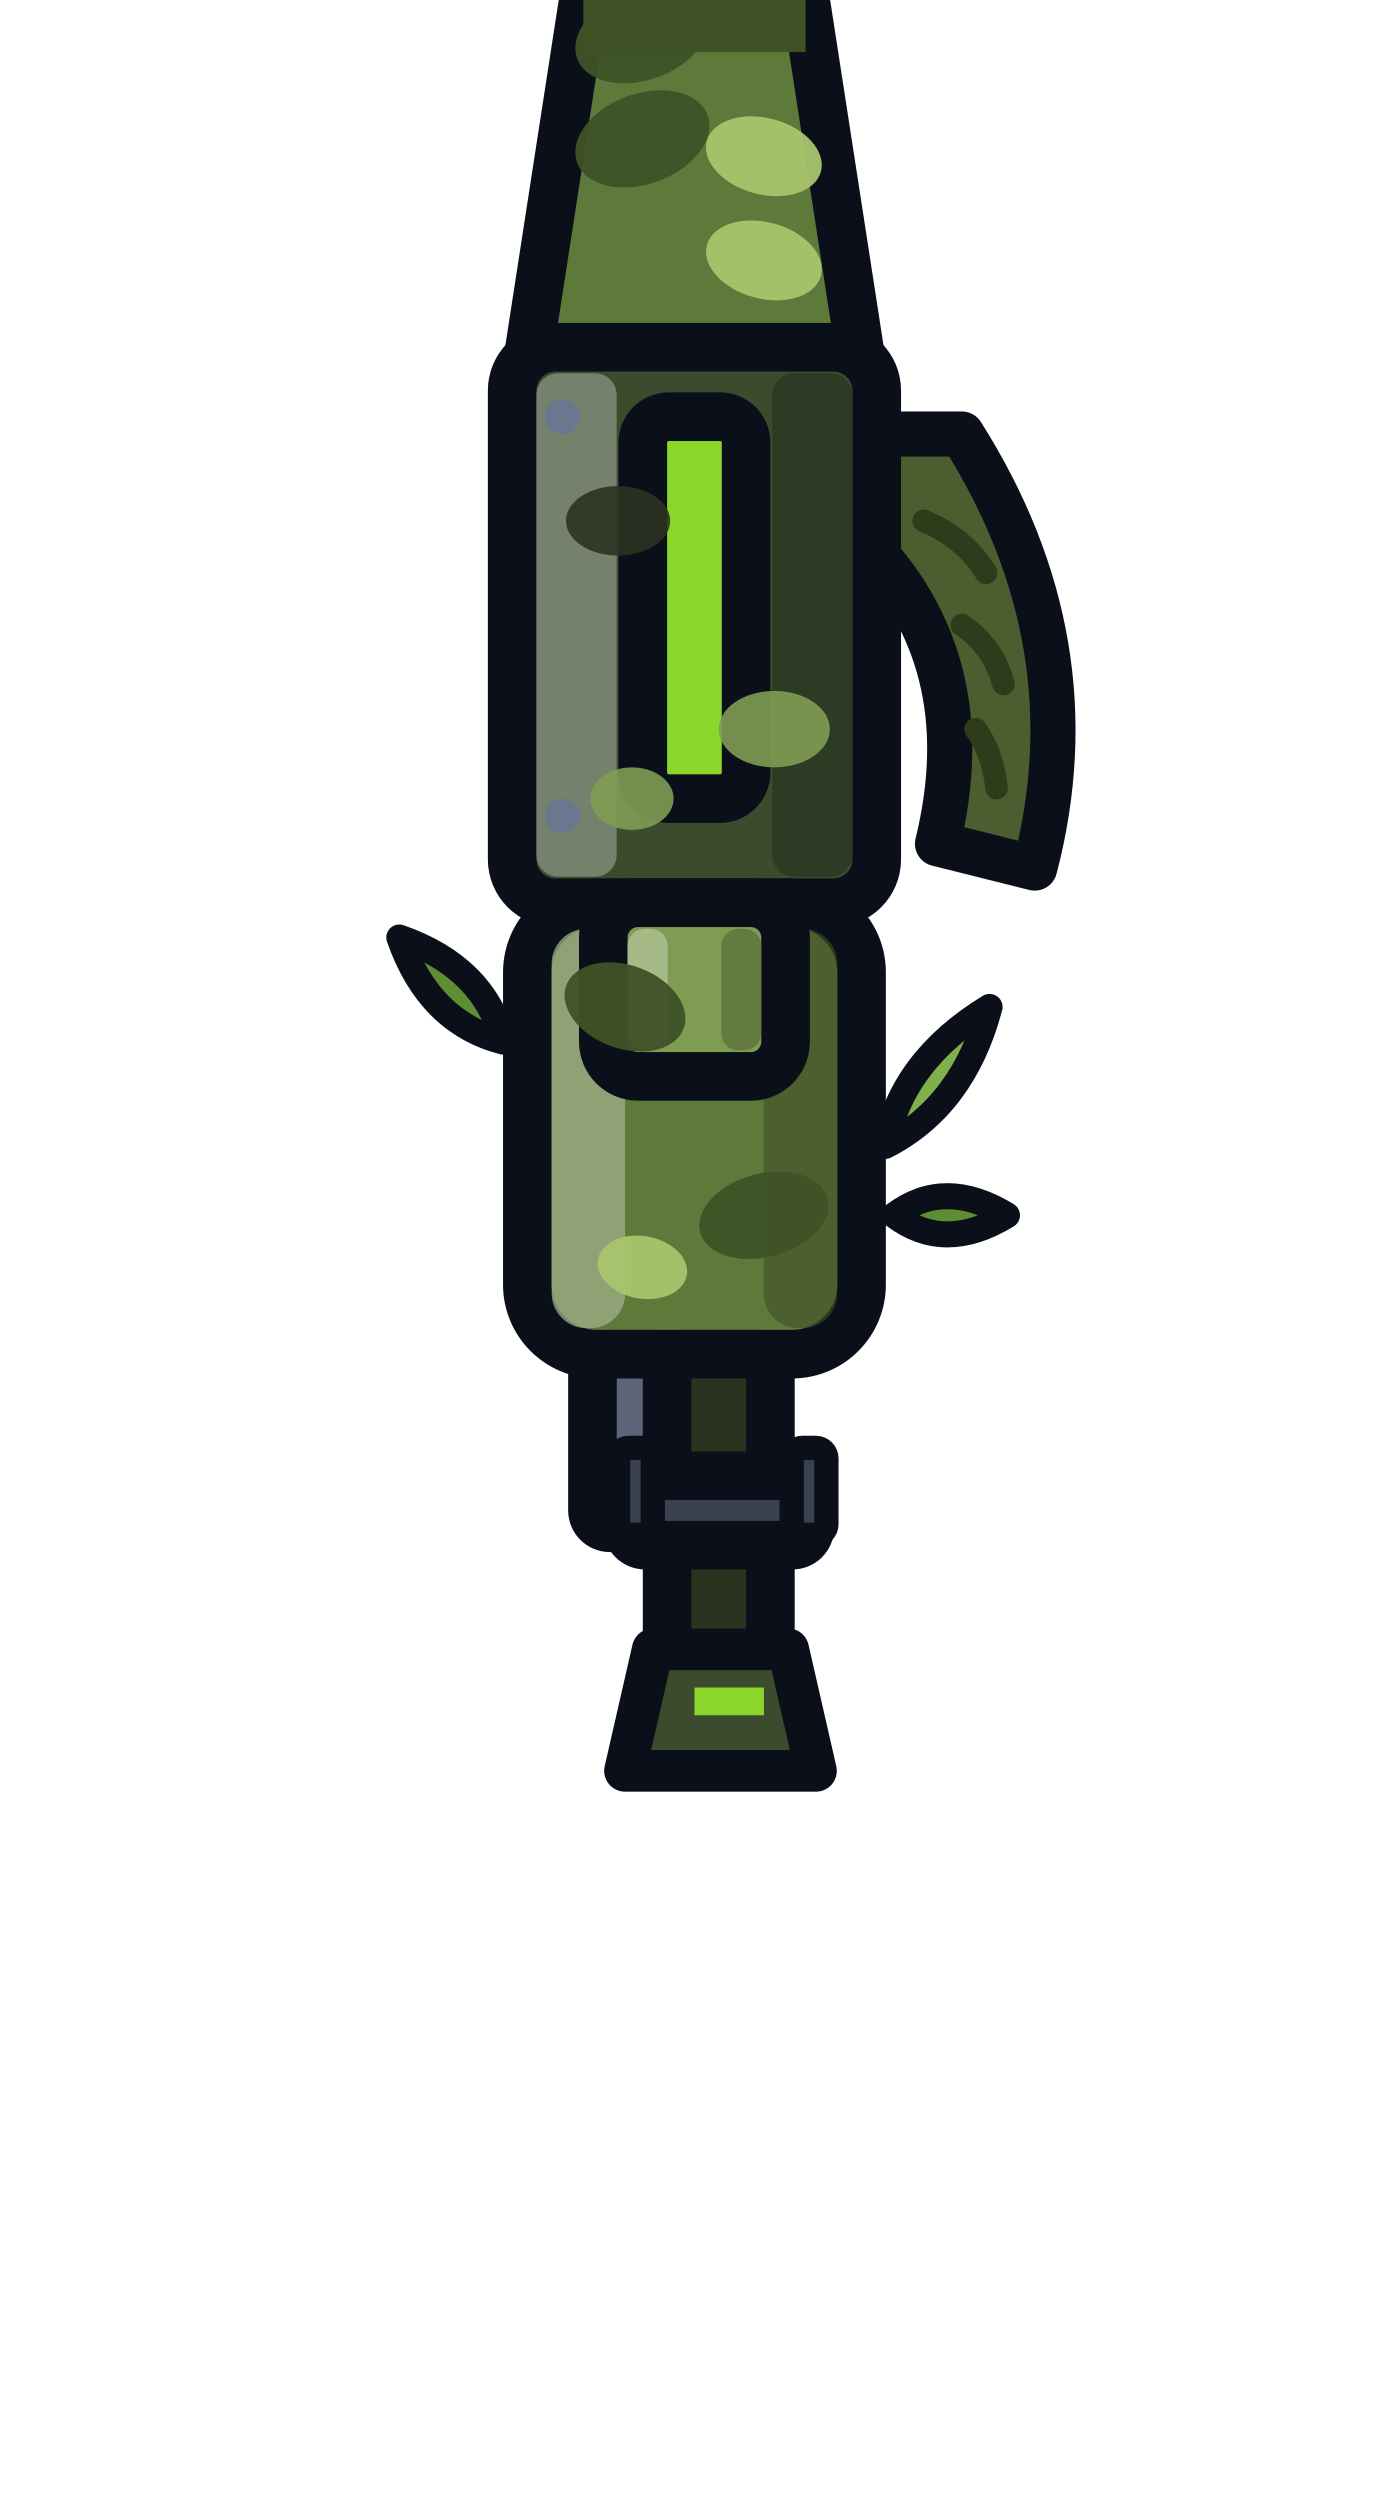
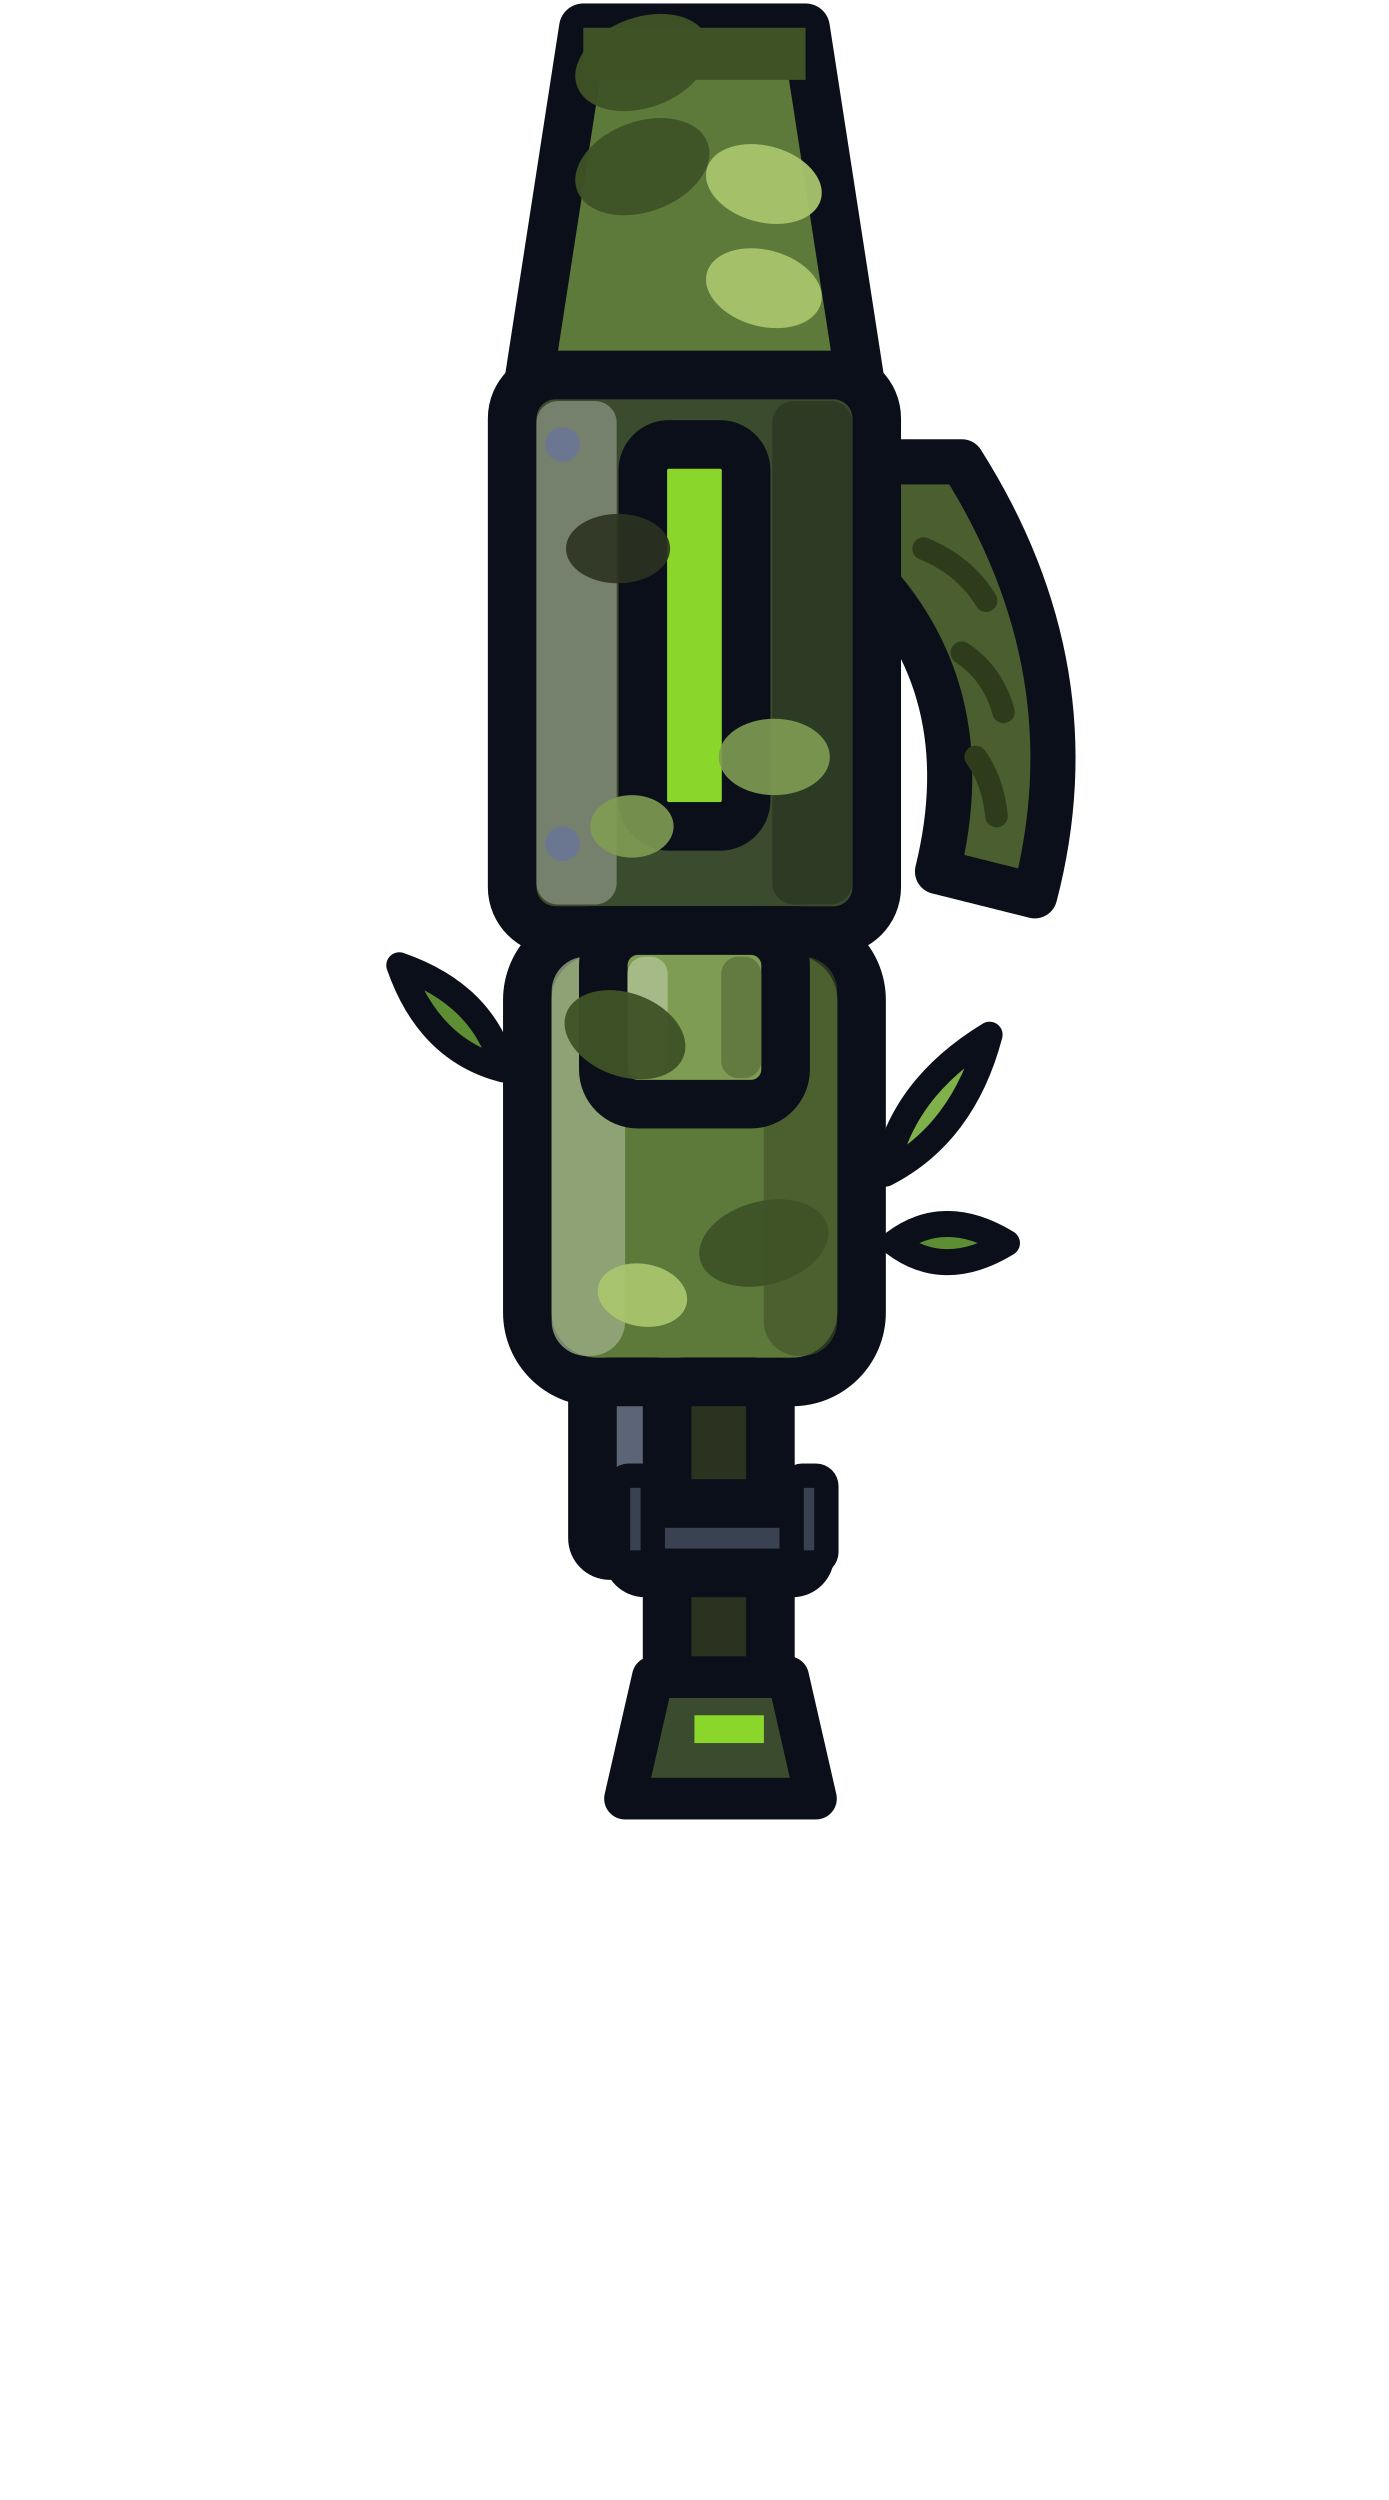
<svg xmlns="http://www.w3.org/2000/svg" viewBox="-40 0 80 144" width="320" height="576">
-   <path d="M9.6 25 L15.4 25 Q23 37 19.6 50 L14 48.6 Q16.6 38 9.6 31 Z" fill="#4A5E2F" stroke="#0B0F1A" stroke-width="2.6" stroke-linejoin="round" />
-   <g stroke="#2E3C1C" stroke-width="1.3" stroke-linecap="round" fill="none">
-     <path d="M13.2 30 q2.4 1 3.6 3" />
-     <path d="M15.4 36 q1.8 1.2 2.4 3.4" />
-     <path d="M16.2 42 q1 1.4 1.2 3.4" />
+   <g transform="translate(0 1.6)">
+     <path d="M9.6 25 L15.4 25 Q23 37 19.6 50 L14 48.6 Q16.6 38 9.6 31 Z" fill="#4A5E2F" stroke="#0B0F1A" stroke-width="2.6" stroke-linejoin="round" />
+     <g stroke="#2E3C1C" stroke-width="1.3" stroke-linecap="round" fill="none">
+       <path d="M13.2 30 q2.4 1 3.6 3" />
+       <path d="M15.4 36 q1.8 1.2 2.4 3.4" />
+       <path d="M16.2 42 q1 1.4 1.2 3.4" />
+     </g>
+     <polygon points="-6.4,0 6.4,0 9.8,22 -9.8,22" fill="#5E7A3A" stroke="#0B0F1A" stroke-width="2.8" stroke-linejoin="round" />
+     <rect x="-6.4" y="0" width="12.8" height="3" fill="#3E5226" />
+     <g transform="translate(0 -6)" opacity=".95">
+       <ellipse cx="-3" cy="8" rx="4" ry="2.6" transform="rotate(-20 -3 8)" fill="#3E5226" />
+       <ellipse cx="4" cy="15" rx="3.4" ry="2.2" transform="rotate(15 4 15)" fill="#A8C46C" />
+       <ellipse cx="-4" cy="58" rx="3.6" ry="2.4" transform="rotate(20 -4 58)" fill="#3E5226" />
+       <ellipse cx="4" cy="70" rx="3.8" ry="2.4" transform="rotate(-15 4 70)" fill="#3E5226" />
+       <ellipse cx="-3" cy="73" rx="2.6" ry="1.8" transform="rotate(10 -3 73)" fill="#A8C46C" />
+     </g>
+     <rect x="-10.5" y="20" width="21" height="32" rx="2.5" fill="#3A4B2E" stroke="#0B0F1A" stroke-width="2.8" stroke-linejoin="round" />
+     <rect x="-9.1" y="21.5" width="4.62" height="29" rx="1.25" fill="#899382" opacity=".75" />
+     <rect x="4.48" y="21.5" width="4.62" height="29" rx="1.25" fill="#26311e" opacity=".6" />
+     <rect x="-2.975" y="24" width="5.95" height="22" rx="1.5" fill="#8BD62A" stroke="#0B0F1A" stroke-width="2.8" stroke-linejoin="round" />
+     <g fill="#6B7690">
+       <circle cx="-7.6" cy="24" r="1" />
+       <circle cx="-7.6" cy="47" r="1" />
+     </g>
+     <g opacity=".9">
+       <ellipse cx="-4.4" cy="30" rx="3" ry="2" fill="#2B3320" />
+       <ellipse cx="4.6" cy="42" rx="3.2" ry="2.2" fill="#7E9C52" />
+       <ellipse cx="-3.6" cy="46" rx="2.4" ry="1.8" fill="#7E9C52" />
+     </g>
+     <rect x="-9.625" y="52" width="19.25" height="26" rx="4" fill="#5E7A3A" stroke="#0B0F1A" stroke-width="2.8" stroke-linejoin="round" />
+     <rect x="-8.225" y="53.5" width="4.235" height="23" rx="2" fill="#9eaf89" opacity=".75" />
+     <rect x="3.99" y="53.5" width="4.235" height="23" rx="2" fill="#3d4f26" opacity=".6" />
+     <rect x="-5.25" y="52" width="10.5" height="10" rx="2" fill="#7E9C52" stroke="#0B0F1A" stroke-width="2.8" stroke-linejoin="round" />
+     <rect x="-3.85" y="53.5" width="2.31" height="7" rx="1" fill="#b2c497" opacity=".75" />
+     <rect x="1.54" y="53.5" width="2.31" height="7" rx="1" fill="#526535" opacity=".6" />
+     <g opacity=".95">
+       <ellipse cx="-3" cy="8" rx="4" ry="2.6" transform="rotate(-20 -3 8)" fill="#3E5226" />
+       <ellipse cx="4" cy="15" rx="3.4" ry="2.2" transform="rotate(15 4 15)" fill="#A8C46C" />
+       <ellipse cx="-4" cy="58" rx="3.6" ry="2.4" transform="rotate(20 -4 58)" fill="#3E5226" />
+       <ellipse cx="4" cy="70" rx="3.8" ry="2.4" transform="rotate(-15 4 70)" fill="#3E5226" />
+       <ellipse cx="-3" cy="73" rx="2.6" ry="1.8" transform="rotate(10 -3 73)" fill="#A8C46C" />
+     </g>
+     <rect x="-5.875" y="78" width="4.55" height="10" rx="1" fill="#5B6577" stroke="#0B0F1A" stroke-width="2.8" stroke-linejoin="round" />
+     <rect x="-1.575" y="78" width="5.95" height="18" rx="1" fill="#2B3320" stroke="#0B0F1A" stroke-width="2.8" stroke-linejoin="round" />
+     <rect x="-3.85" y="85" width="10.5" height="4" rx="1" fill="#3A4150" stroke="#0B0F1A" stroke-width="2.8" stroke-linejoin="round" />
+     <g fill="#3A4150" stroke="#0B0F1A" stroke-width="1.4">
+       <rect x="-4.4" y="83.4" width="2" height="5" rx=".6" />
+       <rect x="5.6" y="83.4" width="2" height="5" rx=".6" />
+     </g>
+     <polygon points="-2.4,95 5.4,95 7,102 -4,102" fill="#3A4B2E" stroke="#0B0F1A" stroke-width="2.4" stroke-linejoin="round" />
+     <line x1="0" y1="98" x2="4" y2="98" stroke="#8BD62A" stroke-width="1.6" />
+     <path d="M11 66 Q15.5 63.7 17 58 Q11.9 61.1 11 66Z" fill="#7FB04A" stroke="#0B0F1A" stroke-width="1.5" stroke-linejoin="round" />
+     <path d="M11.5 70 Q14.4 72.2 18 70 Q14.4 67.8 11.5 70Z" fill="#5E8E34" stroke="#0B0F1A" stroke-width="1.5" stroke-linejoin="round" />
+     <path d="M-11 60 Q-12.1 55.7 -17 54 Q-15.3 58.9 -11 60Z" fill="#5E8E34" stroke="#0B0F1A" stroke-width="1.5" stroke-linejoin="round" />
  </g>
-   <polygon points="-6.4,0 6.4,0 9.8,22 -9.8,22" fill="#5E7A3A" stroke="#0B0F1A" stroke-width="2.8" stroke-linejoin="round" />
-   <rect x="-6.4" y="0" width="12.8" height="3" fill="#3E5226" />
-   <g transform="translate(0 -6)" opacity=".95">
-     <ellipse cx="-3" cy="8" rx="4" ry="2.6" transform="rotate(-20 -3 8)" fill="#3E5226" />
-     <ellipse cx="4" cy="15" rx="3.4" ry="2.2" transform="rotate(15 4 15)" fill="#A8C46C" />
-     <ellipse cx="-4" cy="58" rx="3.6" ry="2.4" transform="rotate(20 -4 58)" fill="#3E5226" />
-     <ellipse cx="4" cy="70" rx="3.8" ry="2.4" transform="rotate(-15 4 70)" fill="#3E5226" />
-     <ellipse cx="-3" cy="73" rx="2.6" ry="1.8" transform="rotate(10 -3 73)" fill="#A8C46C" />
-   </g>
-   <rect x="-10.5" y="20" width="21" height="32" rx="2.5" fill="#3A4B2E" stroke="#0B0F1A" stroke-width="2.8" stroke-linejoin="round" />
-   <rect x="-9.1" y="21.5" width="4.62" height="29" rx="1.25" fill="#899382" opacity=".75" />
-   <rect x="4.48" y="21.5" width="4.62" height="29" rx="1.25" fill="#26311e" opacity=".6" />
-   <rect x="-2.975" y="24" width="5.95" height="22" rx="1.5" fill="#8BD62A" stroke="#0B0F1A" stroke-width="2.8" stroke-linejoin="round" />
-   <g fill="#6B7690">
-     <circle cx="-7.6" cy="24" r="1" />
-     <circle cx="-7.6" cy="47" r="1" />
-   </g>
-   <g opacity=".9">
-     <ellipse cx="-4.4" cy="30" rx="3" ry="2" fill="#2B3320" />
-     <ellipse cx="4.6" cy="42" rx="3.2" ry="2.2" fill="#7E9C52" />
-     <ellipse cx="-3.6" cy="46" rx="2.4" ry="1.8" fill="#7E9C52" />
-   </g>
-   <rect x="-9.625" y="52" width="19.25" height="26" rx="4" fill="#5E7A3A" stroke="#0B0F1A" stroke-width="2.8" stroke-linejoin="round" />
-   <rect x="-8.225" y="53.5" width="4.235" height="23" rx="2" fill="#9eaf89" opacity=".75" />
-   <rect x="3.99" y="53.5" width="4.235" height="23" rx="2" fill="#3d4f26" opacity=".6" />
-   <rect x="-5.25" y="52" width="10.5" height="10" rx="2" fill="#7E9C52" stroke="#0B0F1A" stroke-width="2.8" stroke-linejoin="round" />
-   <rect x="-3.85" y="53.5" width="2.31" height="7" rx="1" fill="#b2c497" opacity=".75" />
-   <rect x="1.54" y="53.5" width="2.31" height="7" rx="1" fill="#526535" opacity=".6" />
-   <g opacity=".95">
-     <ellipse cx="-3" cy="8" rx="4" ry="2.6" transform="rotate(-20 -3 8)" fill="#3E5226" />
-     <ellipse cx="4" cy="15" rx="3.4" ry="2.2" transform="rotate(15 4 15)" fill="#A8C46C" />
-     <ellipse cx="-4" cy="58" rx="3.6" ry="2.4" transform="rotate(20 -4 58)" fill="#3E5226" />
-     <ellipse cx="4" cy="70" rx="3.8" ry="2.4" transform="rotate(-15 4 70)" fill="#3E5226" />
-     <ellipse cx="-3" cy="73" rx="2.6" ry="1.8" transform="rotate(10 -3 73)" fill="#A8C46C" />
-   </g>
-   <rect x="-5.875" y="78" width="4.55" height="10" rx="1" fill="#5B6577" stroke="#0B0F1A" stroke-width="2.8" stroke-linejoin="round" />
-   <rect x="-1.575" y="78" width="5.95" height="18" rx="1" fill="#2B3320" stroke="#0B0F1A" stroke-width="2.8" stroke-linejoin="round" />
-   <rect x="-3.85" y="85" width="10.5" height="4" rx="1" fill="#3A4150" stroke="#0B0F1A" stroke-width="2.8" stroke-linejoin="round" />
-   <g fill="#3A4150" stroke="#0B0F1A" stroke-width="1.4">
-     <rect x="-4.4" y="83.4" width="2" height="5" rx=".6" />
-     <rect x="5.6" y="83.4" width="2" height="5" rx=".6" />
-   </g>
-   <polygon points="-2.4,95 5.4,95 7,102 -4,102" fill="#3A4B2E" stroke="#0B0F1A" stroke-width="2.4" stroke-linejoin="round" />
-   <line x1="0" y1="98" x2="4" y2="98" stroke="#8BD62A" stroke-width="1.6" />
-   <path d="M11 66 Q15.5 63.7 17 58 Q11.9 61.1 11 66Z" fill="#7FB04A" stroke="#0B0F1A" stroke-width="1.5" stroke-linejoin="round" />
-   <path d="M11.5 70 Q14.4 72.2 18 70 Q14.4 67.8 11.5 70Z" fill="#5E8E34" stroke="#0B0F1A" stroke-width="1.5" stroke-linejoin="round" />
-   <path d="M-11 60 Q-12.1 55.7 -17 54 Q-15.3 58.9 -11 60Z" fill="#5E8E34" stroke="#0B0F1A" stroke-width="1.5" stroke-linejoin="round" />
</svg>
